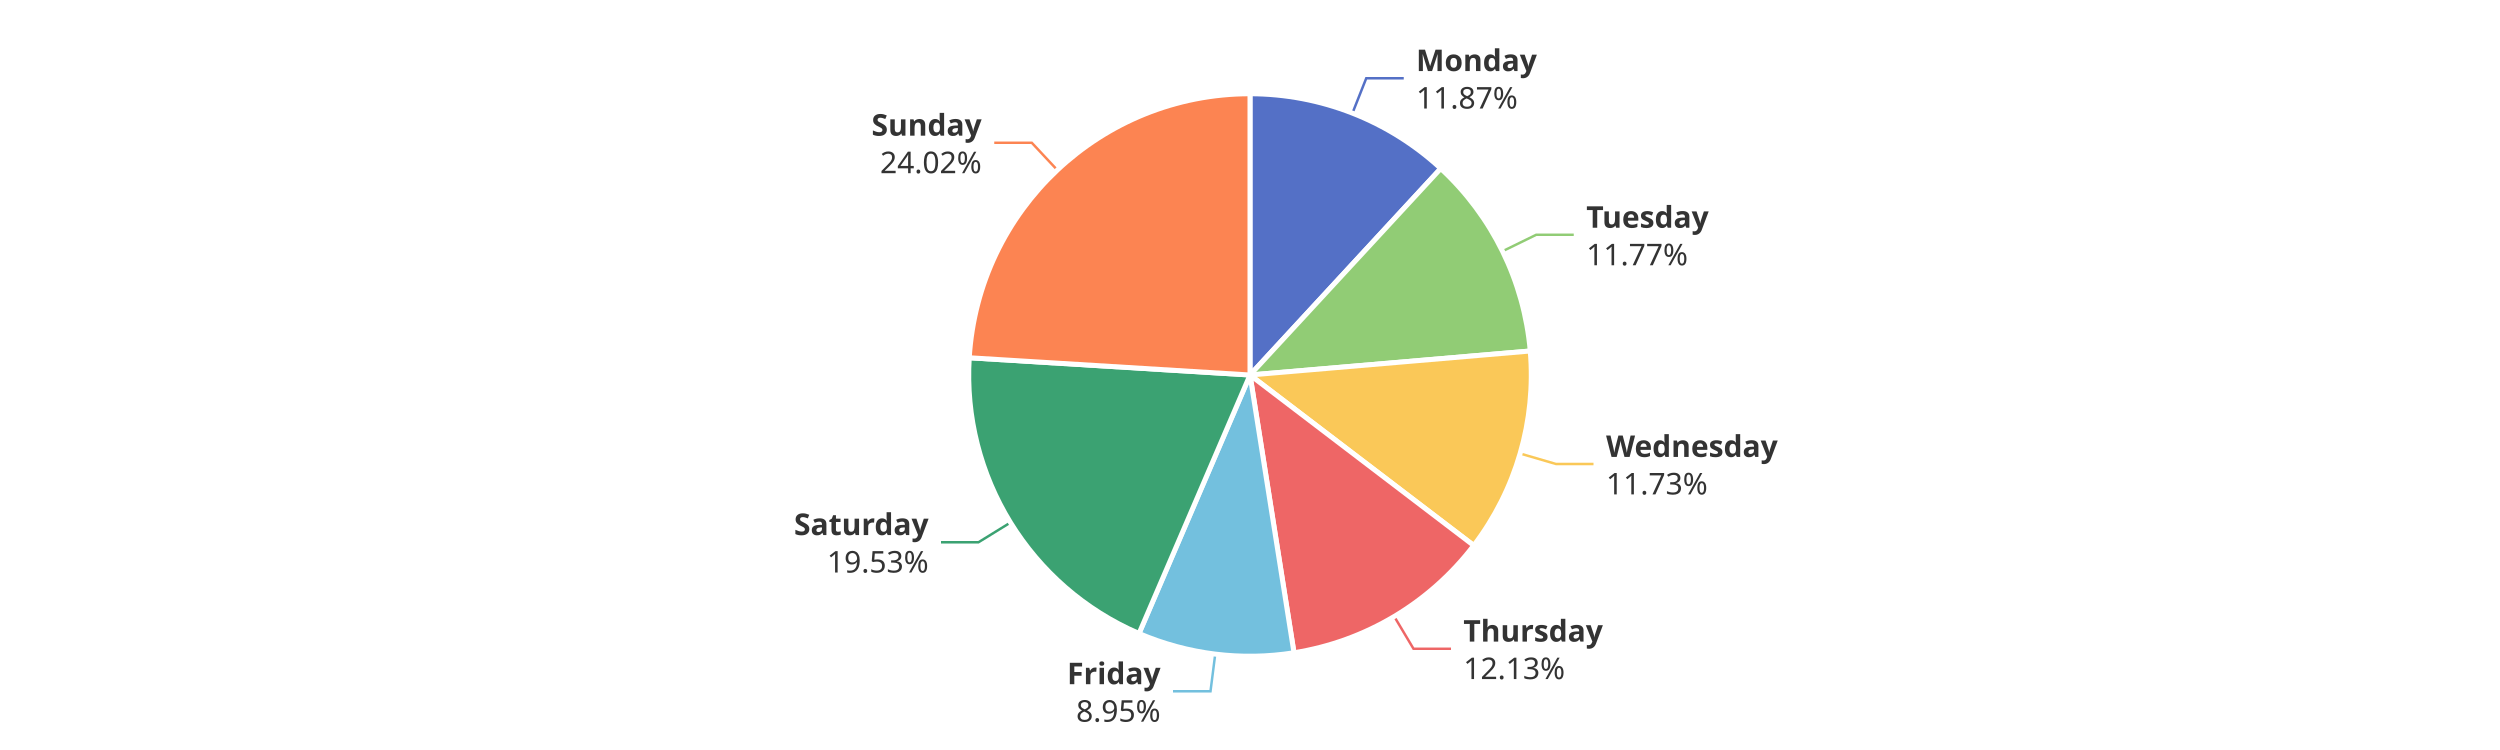
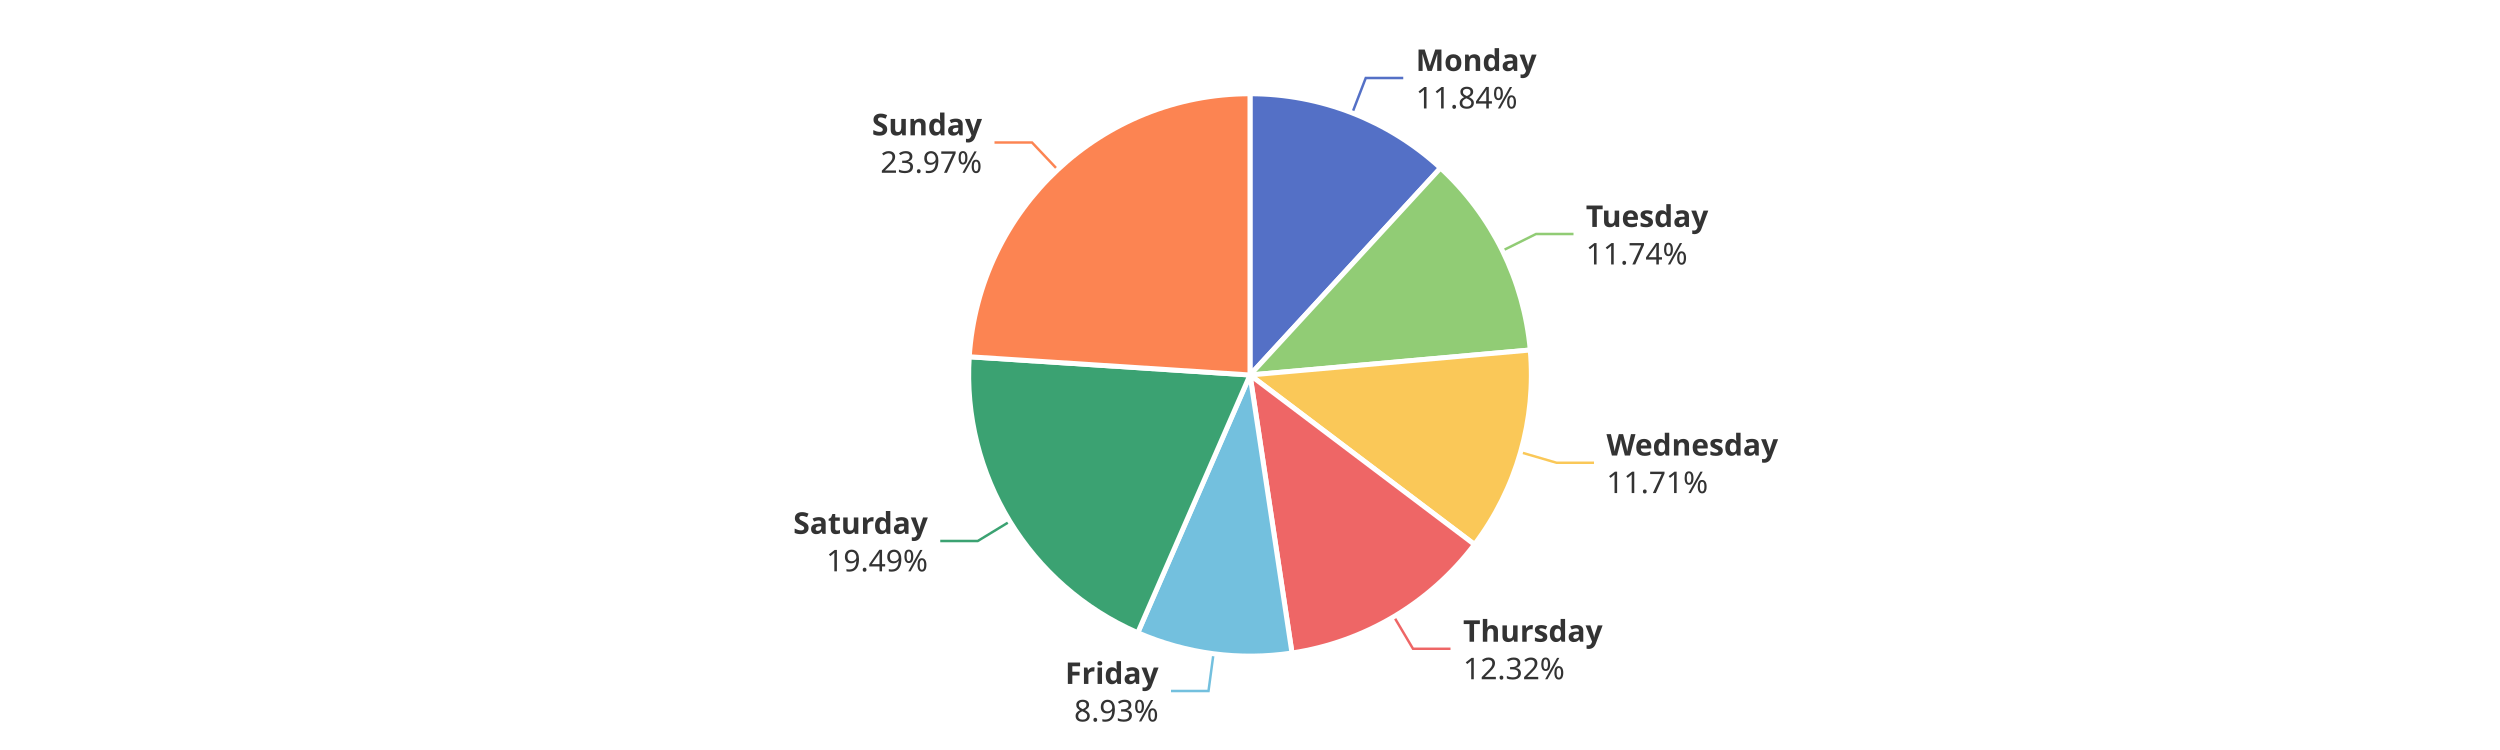
<svg xmlns="http://www.w3.org/2000/svg" width="1000" height="300" version="1.1" baseProfile="full" viewBox="0 0 1000 300">
  <rect width="1000" height="300" x="0" y="0" id="0" fill="#ffffff" />
-   <polyline points="541 45.2 546.5 31.3 561.5 31.3" fill="none" stroke="#5470c6" />
-   <polyline points="601 100.5 614.5 93.9 629.5 93.9" fill="none" stroke="#91cc75" />
-   <polyline points="608 181.4 622.4 185.6 637.4 185.6" fill="none" stroke="#fac858" />
-   <polyline points="557.7 246.6 565.4 259.5 580.4 259.5" fill="none" stroke="#ee6666" />
-   <polyline points="486.1 261.6 484.2 276.5 469.2 276.5" fill="none" stroke="#73c0de" />
-   <polyline points="404.2 209 391.4 216.9 376.4 216.9" fill="none" stroke="#3ba272" />
-   <polyline points="422.9 68 412.7 57.1 397.7 57.1" fill="none" stroke="#fc8452" />
-   <path d="M500 37.5A112.5 112.5 0 0 1 576.3 67.4L500 150Z" fill="#5470c6" stroke="#fff" stroke-width="2" stroke-linejoin="round" />
-   <path d="M576.3 67.4A112.5 112.5 0 0 1 612.1 140.4L500 150Z" fill="#91cc75" stroke="#fff" stroke-width="2" stroke-linejoin="round" />
-   <path d="M612.1 140.4A112.5 112.5 0 0 1 589.5 218.2L500 150Z" fill="#fac858" stroke="#fff" stroke-width="2" stroke-linejoin="round" />
-   <path d="M589.5 218.2A112.5 112.5 0 0 1 517.6 261.1L500 150Z" fill="#ee6666" stroke="#fff" stroke-width="2" stroke-linejoin="round" />
-   <path d="M517.6 261.1A112.5 112.5 0 0 1 455.6 253.4L500 150Z" fill="#73c0de" stroke="#fff" stroke-width="2" stroke-linejoin="round" />
-   <path d="M455.6 253.4A112.5 112.5 0 0 1 387.7 143.1L500 150Z" fill="#3ba272" stroke="#fff" stroke-width="2" stroke-linejoin="round" />
-   <path d="M387.7 143.1A112.5 112.5 0 0 1 500 37.5L500 150Z" fill="#fc8452" stroke="#fff" stroke-width="2" stroke-linejoin="round" />
-   <path d="M0 -15l42.8 0l0 30l-42.8 0Z" transform="translate(566.4513 31.2628)" fill="none" />
-   <text dominant-baseline="central" text-anchor="start" style="font-size:12px;font-family:sans-serif;font-weight:bold;" y="-7.5" transform="translate(566.4513 31.2628)" fill="#333" stroke="rgb(255,255,255)" stroke-width="2" paint-order="stroke" stroke-miterlimit="2">Monday</text>
-   <text dominant-baseline="central" text-anchor="start" style="font-size:12px;font-family:sans-serif;" y="7.5" transform="translate(566.4513 31.2628)" fill="#333" stroke="rgb(255,255,255)" stroke-width="2" paint-order="stroke" stroke-miterlimit="2">11.87%</text>
-   <path d="M0 -15l46.2 0l0 30l-46.2 0Z" transform="translate(634.5161 93.9437)" fill="none" />
-   <text dominant-baseline="central" text-anchor="start" style="font-size:12px;font-family:sans-serif;font-weight:bold;" y="-7.5" transform="translate(634.5161 93.9437)" fill="#333" stroke="rgb(255,255,255)" stroke-width="2" paint-order="stroke" stroke-miterlimit="2">Tuesday</text>
-   <text dominant-baseline="central" text-anchor="start" style="font-size:12px;font-family:sans-serif;" y="7.5" transform="translate(634.5161 93.9437)" fill="#333" stroke="rgb(255,255,255)" stroke-width="2" paint-order="stroke" stroke-miterlimit="2">11.77%</text>
-   <path d="M0 -15l63.6 0l0 30l-63.6 0Z" transform="translate(642.4263 185.6098)" fill="none" />
-   <text dominant-baseline="central" text-anchor="start" style="font-size:12px;font-family:sans-serif;font-weight:bold;" y="-7.5" transform="translate(642.4263 185.6098)" fill="#333" stroke="rgb(255,255,255)" stroke-width="2" paint-order="stroke" stroke-miterlimit="2">Wednesday</text>
-   <text dominant-baseline="central" text-anchor="start" style="font-size:12px;font-family:sans-serif;" y="7.5" transform="translate(642.4263 185.6098)" fill="#333" stroke="rgb(255,255,255)" stroke-width="2" paint-order="stroke" stroke-miterlimit="2">11.73%</text>
-   <path d="M0 -15l50.2 0l0 30l-50.2 0Z" transform="translate(585.3504 259.4786)" fill="none" />
-   <text dominant-baseline="central" text-anchor="start" style="font-size:12px;font-family:sans-serif;font-weight:bold;" y="-7.5" transform="translate(585.3504 259.4786)" fill="#333" stroke="rgb(255,255,255)" stroke-width="2" paint-order="stroke" stroke-miterlimit="2">Thursday</text>
-   <text dominant-baseline="central" text-anchor="start" style="font-size:12px;font-family:sans-serif;" y="7.5" transform="translate(585.3504 259.4786)" fill="#333" stroke="rgb(255,255,255)" stroke-width="2" paint-order="stroke" stroke-miterlimit="2">12.13%</text>
-   <path d="M-34.2 -15l34.2 0l0 30l-34.2 0Z" transform="translate(464.2187 276.5196)" fill="none" />
-   <text dominant-baseline="central" text-anchor="end" style="font-size:12px;font-family:sans-serif;font-weight:bold;" y="-7.5" transform="translate(464.2187 276.5196)" fill="#333" stroke="rgb(255,255,255)" stroke-width="2" paint-order="stroke" stroke-miterlimit="2">Friday</text>
-   <text dominant-baseline="central" text-anchor="end" style="font-size:12px;font-family:sans-serif;" y="7.5" transform="translate(464.2187 276.5196)" fill="#333" stroke="rgb(255,255,255)" stroke-width="2" paint-order="stroke" stroke-miterlimit="2">8.95%</text>
-   <path d="M-48.2 -15l48.2 0l0 30l-48.2 0Z" transform="translate(371.4351 216.8575)" fill="none" />
-   <text dominant-baseline="central" text-anchor="end" style="font-size:12px;font-family:sans-serif;font-weight:bold;" y="-7.5" transform="translate(371.4351 216.8575)" fill="#333" stroke="rgb(255,255,255)" stroke-width="2" paint-order="stroke" stroke-miterlimit="2">Saturday</text>
-   <text dominant-baseline="central" text-anchor="end" style="font-size:12px;font-family:sans-serif;" y="7.5" transform="translate(371.4351 216.8575)" fill="#333" stroke="rgb(255,255,255)" stroke-width="2" paint-order="stroke" stroke-miterlimit="2">19.53%</text>
-   <path d="M-40.9 -15l40.9 0l0 30l-40.9 0Z" transform="translate(392.6619 57.1114)" fill="none" />
-   <text dominant-baseline="central" text-anchor="end" style="font-size:12px;font-family:sans-serif;font-weight:bold;" y="-7.5" transform="translate(392.6619 57.1114)" fill="#333" stroke="rgb(255,255,255)" stroke-width="2" paint-order="stroke" stroke-miterlimit="2">Sunday</text>
-   <text dominant-baseline="central" text-anchor="end" style="font-size:12px;font-family:sans-serif;" y="7.5" transform="translate(392.6619 57.1114)" fill="#333" stroke="rgb(255,255,255)" stroke-width="2" paint-order="stroke" stroke-miterlimit="2">24.02%</text>
+   <polyline points="540.9 45.2 546.3 31.2 561.3 31.2" fill="none" stroke="#5470c6" />
+   <polyline points="600.9 100.3 614.4 93.6 629.4 93.6" fill="none" stroke="#91cc75" />
+   <polyline points="608.2 180.9 622.6 185.1 637.6 185.1" fill="none" stroke="#fac858" />
+   <polyline points="557.6 246.7 565.2 259.5 580.2 259.5" fill="none" stroke="#ee6666" />
+   <polyline points="485.4 261.5 483.4 276.4 468.4 276.4" fill="none" stroke="#73c0de" />
+   <polyline points="403.9 208.6 391.1 216.4 376.1 216.4" fill="none" stroke="#3ba272" />
+   <polyline points="423.1 67.9 412.8 57 397.8 57" fill="none" stroke="#fc8452" />
+   <path d="M500 37.5A112.5 112.5 0 0 1 576.2 67.2L500 150Z" fill="#5470c6" stroke="#fff" stroke-width="2" stroke-linejoin="round" />
+   <path d="M576.2 67.2A112.5 112.5 0 0 1 612.1 140L500 150Z" fill="#91cc75" stroke="#fff" stroke-width="2" stroke-linejoin="round" />
+   <path d="M612.1 140A112.5 112.5 0 0 1 589.8 217.8L500 150Z" fill="#fac858" stroke="#fff" stroke-width="2" stroke-linejoin="round" />
+   <path d="M589.8 217.8A112.5 112.5 0 0 1 516.8 261.2L500 150Z" fill="#ee6666" stroke="#fff" stroke-width="2" stroke-linejoin="round" />
+   <path d="M516.8 261.2A112.5 112.5 0 0 1 455.1 253.1L500 150Z" fill="#73c0de" stroke="#fff" stroke-width="2" stroke-linejoin="round" />
+   <path d="M455.1 253.1A112.5 112.5 0 0 1 387.7 142.7L500 150Z" fill="#3ba272" stroke="#fff" stroke-width="2" stroke-linejoin="round" />
+   <path d="M387.7 142.7A112.5 112.5 0 0 1 500 37.5L500 150Z" fill="#fc8452" stroke="#fff" stroke-width="2" stroke-linejoin="round" />
+   <path d="M0 -15l42.8 0l0 30l-42.8 0Z" transform="translate(566.3394 31.2191)" fill="none" />
+   <text dominant-baseline="central" text-anchor="start" style="font-size:12px;font-family:sans-serif;font-weight:bold;" y="-7.5" transform="translate(566.3394 31.2191)" fill="#333" stroke="rgb(255,255,255)" stroke-width="2" paint-order="stroke" stroke-miterlimit="2">Monday</text>
+   <text dominant-baseline="central" text-anchor="start" style="font-size:12px;font-family:sans-serif;" y="7.5" transform="translate(566.3394 31.2191)" fill="#333" stroke="rgb(255,255,255)" stroke-width="2" paint-order="stroke" stroke-miterlimit="2">11.84%</text>
+   <path d="M0 -15l46.2 0l0 30l-46.2 0Z" transform="translate(634.3572 93.6202)" fill="none" />
+   <text dominant-baseline="central" text-anchor="start" style="font-size:12px;font-family:sans-serif;font-weight:bold;" y="-7.5" transform="translate(634.3572 93.6202)" fill="#333" stroke="rgb(255,255,255)" stroke-width="2" paint-order="stroke" stroke-miterlimit="2">Tuesday</text>
+   <text dominant-baseline="central" text-anchor="start" style="font-size:12px;font-family:sans-serif;" y="7.5" transform="translate(634.3572 93.6202)" fill="#333" stroke="rgb(255,255,255)" stroke-width="2" paint-order="stroke" stroke-miterlimit="2">11.74%</text>
+   <path d="M0 -15l63.6 0l0 30l-63.6 0Z" transform="translate(642.5817 185.071)" fill="none" />
+   <text dominant-baseline="central" text-anchor="start" style="font-size:12px;font-family:sans-serif;font-weight:bold;" y="-7.5" transform="translate(642.5817 185.071)" fill="#333" stroke="rgb(255,255,255)" stroke-width="2" paint-order="stroke" stroke-miterlimit="2">Wednesday</text>
+   <text dominant-baseline="central" text-anchor="start" style="font-size:12px;font-family:sans-serif;" y="7.5" transform="translate(642.5817 185.071)" fill="#333" stroke="rgb(255,255,255)" stroke-width="2" paint-order="stroke" stroke-miterlimit="2">11.71%</text>
+   <path d="M0 -15l50.2 0l0 30l-50.2 0Z" transform="translate(585.2472 259.5402)" fill="none" />
+   <text dominant-baseline="central" text-anchor="start" style="font-size:12px;font-family:sans-serif;font-weight:bold;" y="-7.5" transform="translate(585.2472 259.5402)" fill="#333" stroke="rgb(255,255,255)" stroke-width="2" paint-order="stroke" stroke-miterlimit="2">Thursday</text>
+   <text dominant-baseline="central" text-anchor="start" style="font-size:12px;font-family:sans-serif;" y="7.5" transform="translate(585.2472 259.5402)" fill="#333" stroke="rgb(255,255,255)" stroke-width="2" paint-order="stroke" stroke-miterlimit="2">12.32%</text>
+   <path d="M-34.2 -15l34.2 0l0 30l-34.2 0Z" transform="translate(463.4241 276.4179)" fill="none" />
+   <text dominant-baseline="central" text-anchor="end" style="font-size:12px;font-family:sans-serif;font-weight:bold;" y="-7.5" transform="translate(463.4241 276.4179)" fill="#333" stroke="rgb(255,255,255)" stroke-width="2" paint-order="stroke" stroke-miterlimit="2">Friday</text>
+   <text dominant-baseline="central" text-anchor="end" style="font-size:12px;font-family:sans-serif;" y="7.5" transform="translate(463.4241 276.4179)" fill="#333" stroke="rgb(255,255,255)" stroke-width="2" paint-order="stroke" stroke-miterlimit="2">8.93%</text>
+   <path d="M-48.2 -15l48.2 0l0 30l-48.2 0Z" transform="translate(371.1421 216.3793)" fill="none" />
+   <text dominant-baseline="central" text-anchor="end" style="font-size:12px;font-family:sans-serif;font-weight:bold;" y="-7.5" transform="translate(371.1421 216.3793)" fill="#333" stroke="rgb(255,255,255)" stroke-width="2" paint-order="stroke" stroke-miterlimit="2">Saturday</text>
+   <text dominant-baseline="central" text-anchor="end" style="font-size:12px;font-family:sans-serif;" y="7.5" transform="translate(371.1421 216.3793)" fill="#333" stroke="rgb(255,255,255)" stroke-width="2" paint-order="stroke" stroke-miterlimit="2">19.49%</text>
+   <path d="M-40.9 -15l40.9 0l0 30l-40.9 0Z" transform="translate(392.8079 56.9743)" fill="none" />
+   <text dominant-baseline="central" text-anchor="end" style="font-size:12px;font-family:sans-serif;font-weight:bold;" y="-7.5" transform="translate(392.8079 56.9743)" fill="#333" stroke="rgb(255,255,255)" stroke-width="2" paint-order="stroke" stroke-miterlimit="2">Sunday</text>
+   <text dominant-baseline="central" text-anchor="end" style="font-size:12px;font-family:sans-serif;" y="7.5" transform="translate(392.8079 56.9743)" fill="#333" stroke="rgb(255,255,255)" stroke-width="2" paint-order="stroke" stroke-miterlimit="2">23.97%</text>
</svg>
